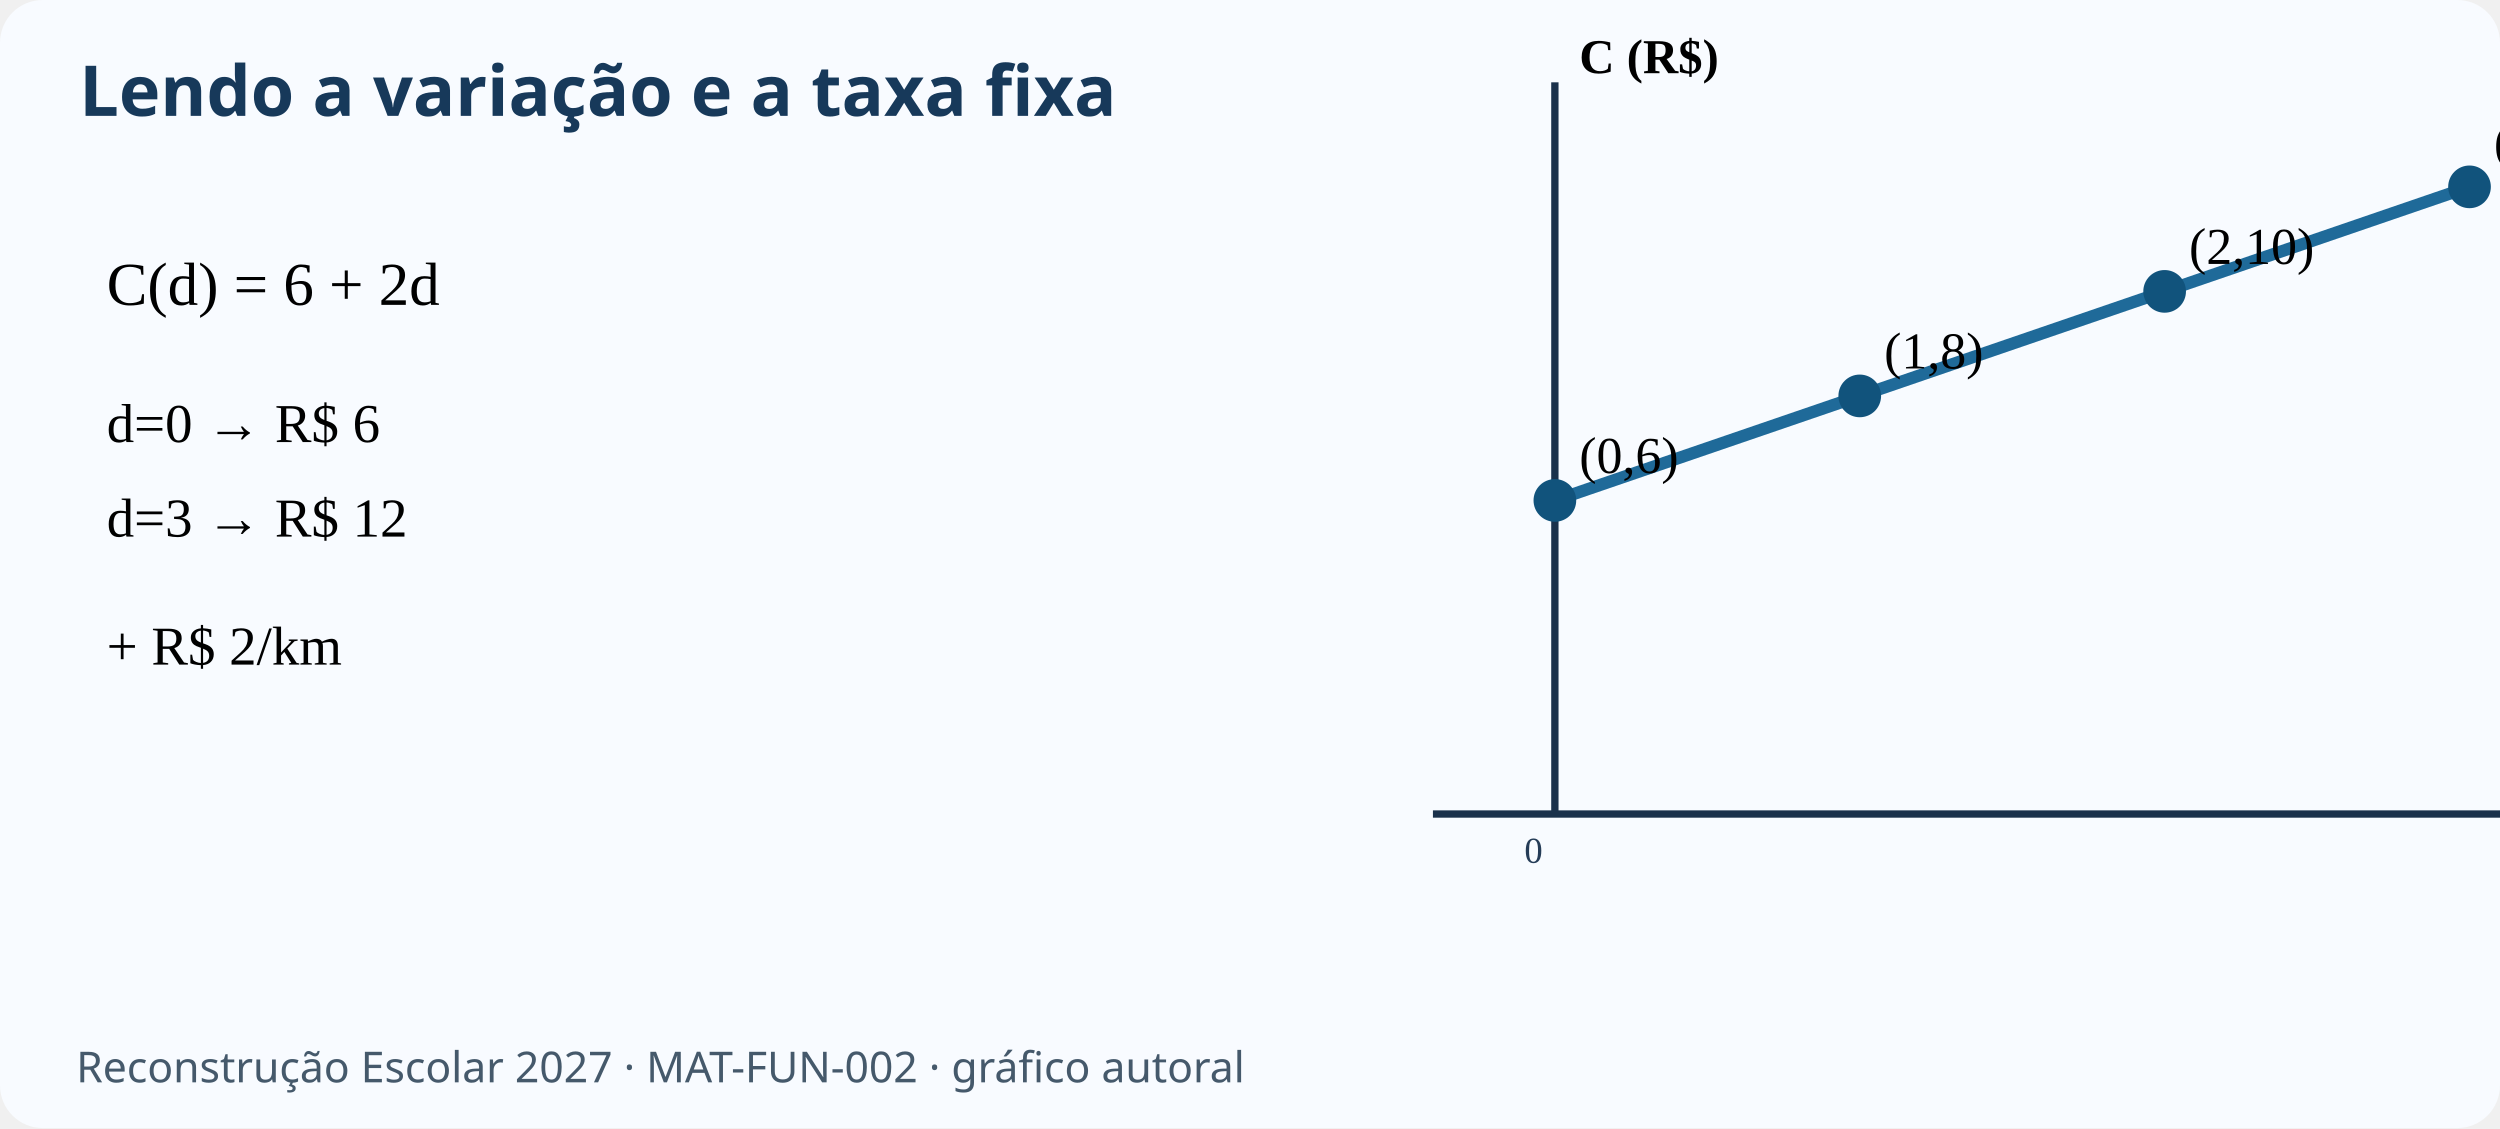
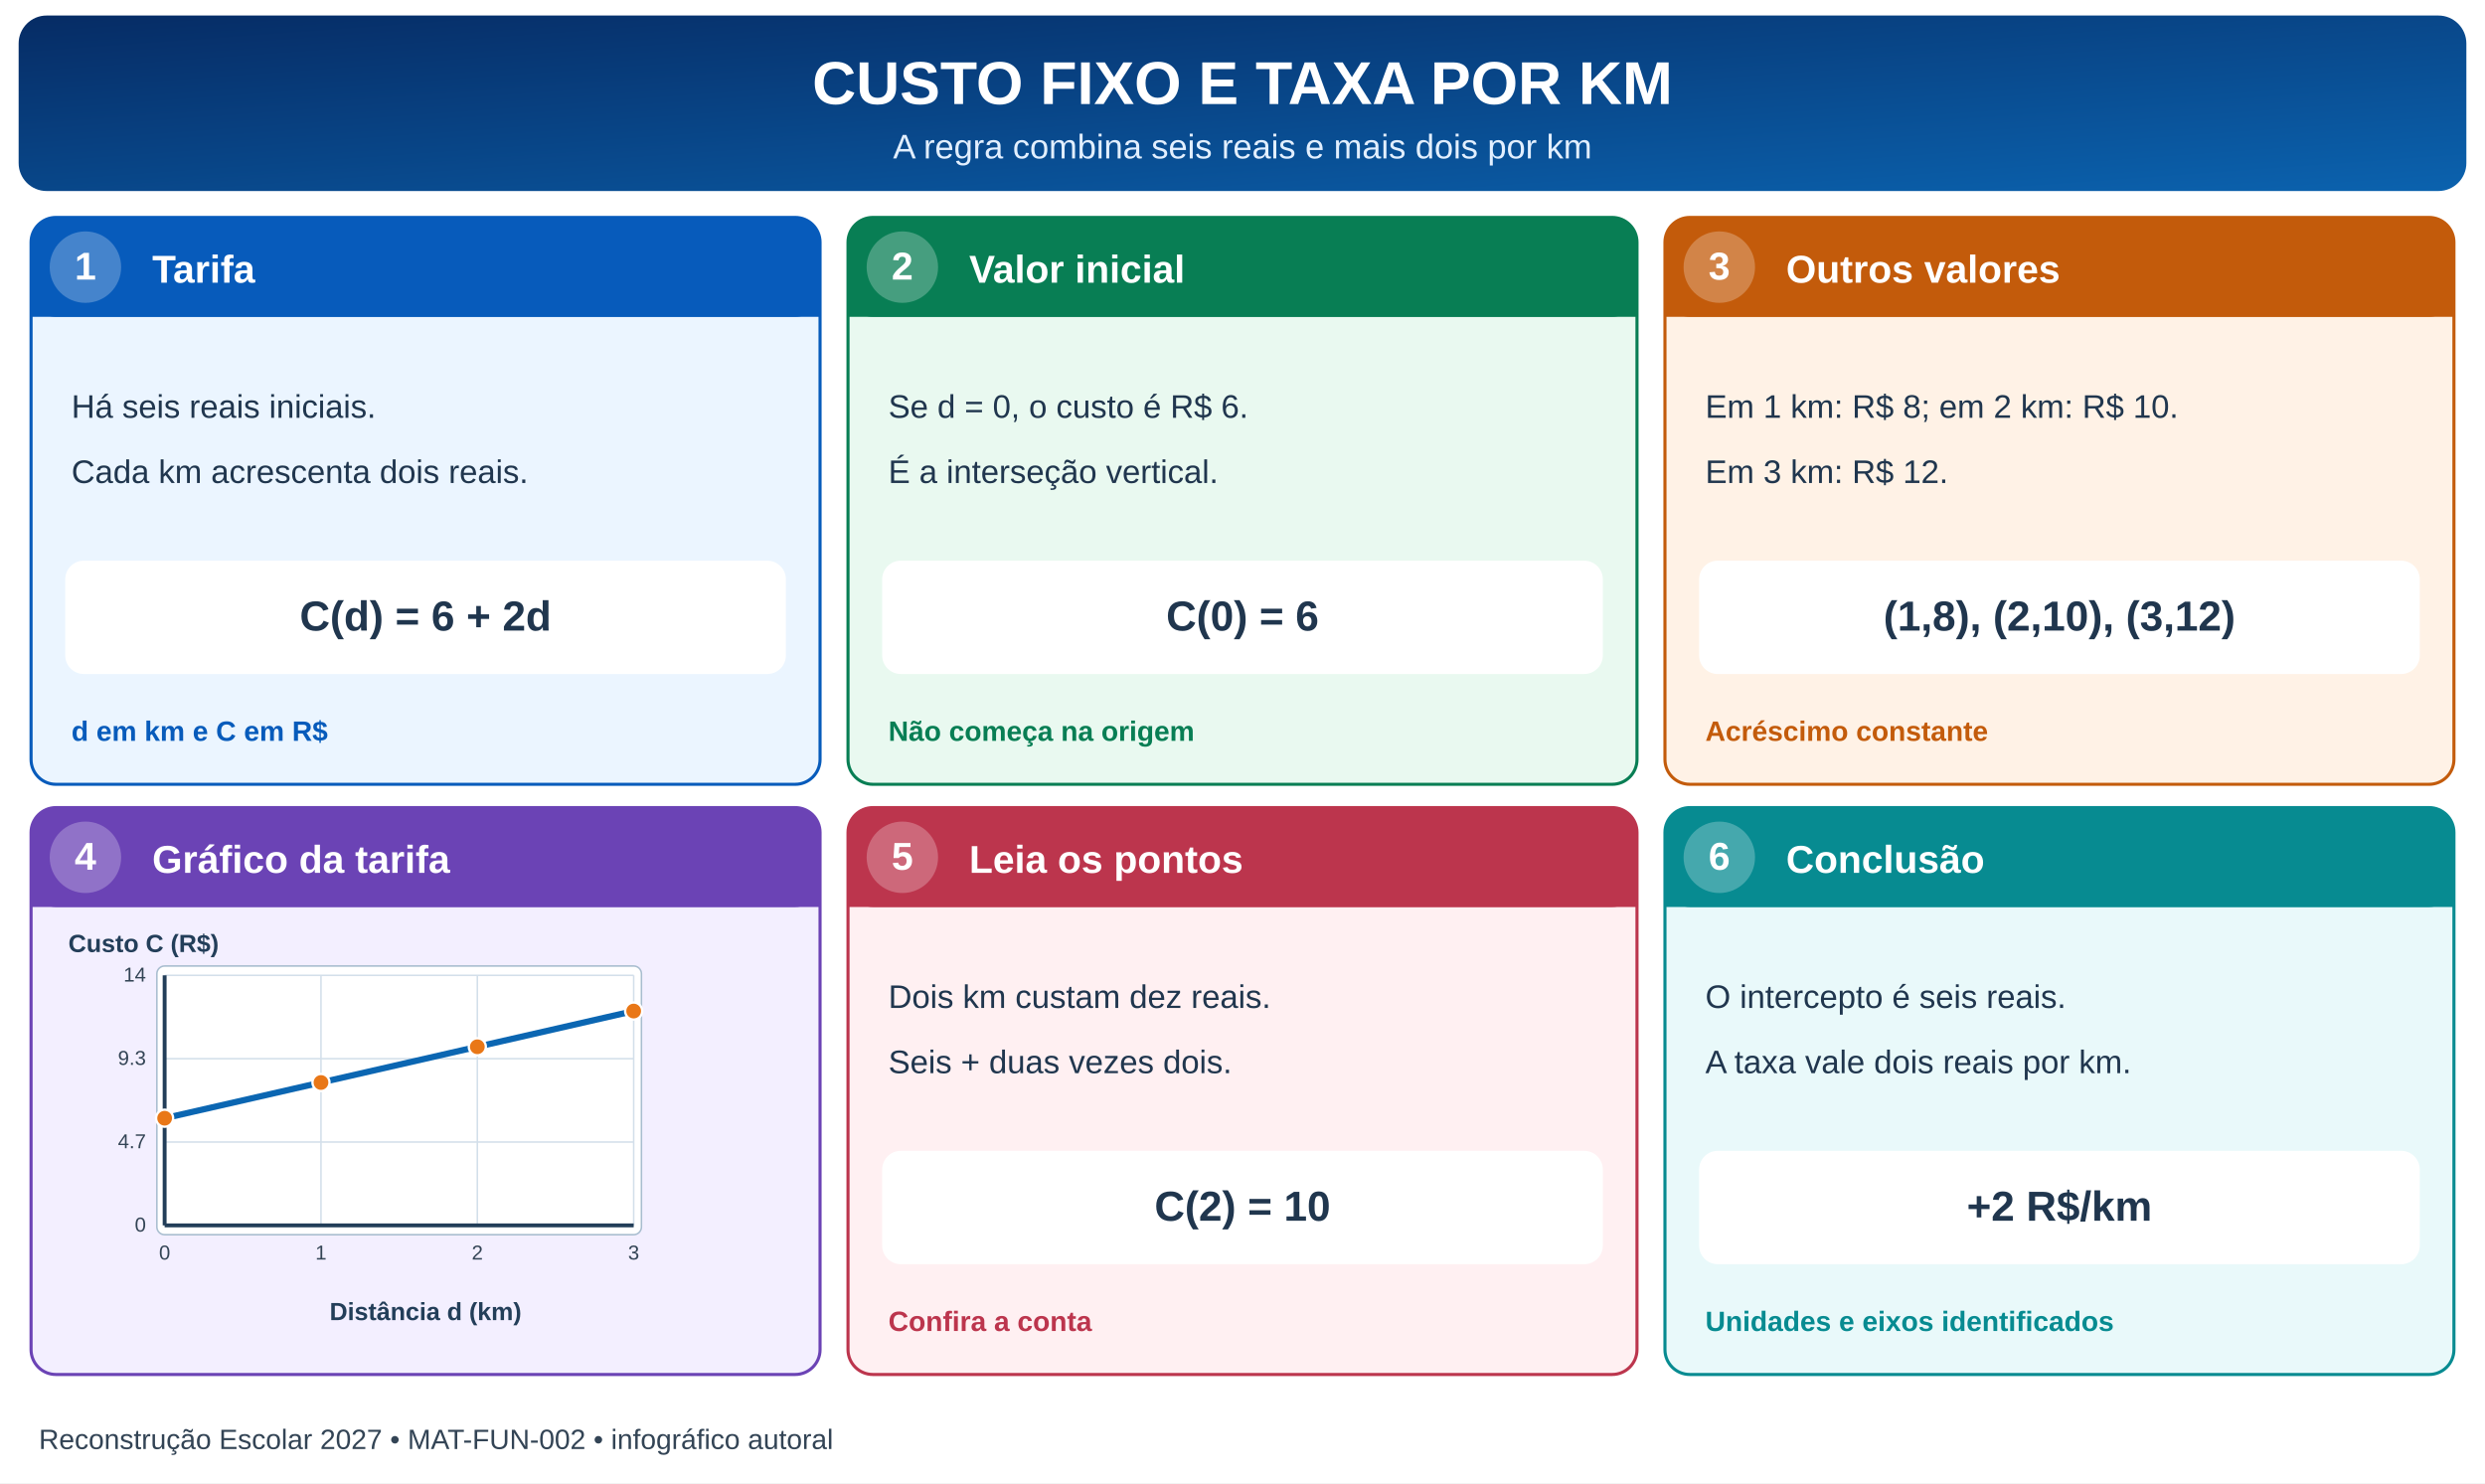
- <svg xmlns="http://www.w3.org/2000/svg" width="820" height="370" viewBox="0 0 820 370" role="img" aria-labelledby="title desc">
-   <rect width="820" height="370" rx="14" fill="#f8fbff" />
-   <text x="26" y="38" font-size="23" font-weight="bold" font-family="sans-serif" fill="#17395a">Lendo a variação e a taxa fixa</text>
-   <line x1="470" y1="267" x2="910" y2="267" stroke="#1a314b" stroke-width="2.4" />
-   <line x1="510" y1="267" x2="510" y2="27" stroke="#1a314b" stroke-width="2.4" />
-   <text x="915" y="271" font-size="16" font-weight="bold">d (km)</text>
-   <text x="518" y="24" font-size="16" font-weight="bold">C (R$)</text>
-   <text x="500" y="283" font-size="12" fill="#253c57">0</text>
-   <path d="M510 164.143 L810 61.286" stroke="#1f6a99" stroke-width="4" fill="none" />
-   <circle cx="510" cy="164.143" r="7" fill="#11537c" />
-   <text x="518" y="155.143" font-size="17">(0,6)</text>
-   <circle cx="610" cy="129.857" r="7" fill="#11537c" />
-   <text x="618" y="120.857" font-size="17">(1,8)</text>
-   <circle cx="710" cy="95.571" r="7" fill="#11537c" />
-   <text x="718" y="86.571" font-size="17">(2,10)</text>
-   <circle cx="810" cy="61.286" r="7" fill="#11537c" />
-   <text x="818" y="52.286" font-size="17">(3,12)</text>
-   <text x="35" y="100" font-size="20">C(d) = 6 + 2d</text>
-   <text x="35" y="145" font-size="18">d=0 → R$ 6</text>
-   <text x="35" y="176" font-size="18">d=3 → R$ 12</text>
-   <text x="35" y="218" font-size="18">+ R$ 2/km</text>
-   <text x="25" y="355" fill="#45596b" font-family="sans-serif" font-size="14">Reconstrução Escolar 2027 · MAT-FUN-002 · gráfico autoral</text>
+ <svg xmlns="http://www.w3.org/2000/svg" role="img" aria-labelledby="title desc" viewBox="0 0 1600 955">
+   <defs>
+     <linearGradient id="header" x1="0" y1="0" x2="1" y2="1">
+       <stop offset="0" stop-color="#062c65" />
+       <stop offset="1" stop-color="#0b62ae" />
+     </linearGradient>
+   </defs>
+   <rect width="1600" height="955" fill="#fff" />
+   <rect x="12" y="10" width="1576" height="113" rx="18" fill="url(#header)" />
+   <text x="800" y="67" text-anchor="middle" font-family="Arial,DejaVu Sans,sans-serif" font-size="39" font-weight="700" fill="#fff">CUSTO FIXO E TAXA POR KM</text>
+   <text x="800" y="102" text-anchor="middle" font-family="Arial,DejaVu Sans,sans-serif" font-size="22" font-weight="400" fill="#e2efff">A regra combina seis reais e mais dois por km</text>
+   <rect x="20" y="140" width="508" height="365" rx="16" fill="#ebf5ff" stroke="#075bbb" stroke-width="2" />
+   <rect x="20" y="140" width="508" height="64" rx="16" fill="#075bbb" />
+   <rect x="20" y="186" width="508" height="18" fill="#075bbb" />
+   <circle cx="55" cy="172" r="23" fill="#fff" opacity=".25" />
+   <text x="55" y="180" text-anchor="middle" font-family="Arial,DejaVu Sans,sans-serif" font-size="25" font-weight="700" fill="#fff">1</text>
+   <text x="98" y="182" text-anchor="start" font-family="Arial,DejaVu Sans,sans-serif" font-size="25" font-weight="700" fill="#fff">Tarifa</text>
+   <text x="46" y="269" text-anchor="start" font-family="Arial,DejaVu Sans,sans-serif" font-size="21" font-weight="400" fill="#20364e">Há seis reais iniciais.</text>
+   <text x="46" y="311" text-anchor="start" font-family="Arial,DejaVu Sans,sans-serif" font-size="21" font-weight="400" fill="#20364e">Cada km acrescenta dois reais.</text>
+   <rect x="42" y="361" width="464" height="73" rx="12" fill="#fff" />
+   <text x="274" y="406" text-anchor="middle" font-family="Arial,DejaVu Sans,sans-serif" font-size="27" font-weight="700" fill="#20364e">C(d) = 6 + 2d</text>
+   <text x="46" y="477" text-anchor="start" font-family="Arial,DejaVu Sans,sans-serif" font-size="18" font-weight="700" fill="#075bbb">d em km e C em R$</text>
+   <rect x="546" y="140" width="508" height="365" rx="16" fill="#e9f9f0" stroke="#087e54" stroke-width="2" />
+   <rect x="546" y="140" width="508" height="64" rx="16" fill="#087e54" />
+   <rect x="546" y="186" width="508" height="18" fill="#087e54" />
+   <circle cx="581" cy="172" r="23" fill="#fff" opacity=".25" />
+   <text x="581" y="180" text-anchor="middle" font-family="Arial,DejaVu Sans,sans-serif" font-size="25" font-weight="700" fill="#fff">2</text>
+   <text x="624" y="182" text-anchor="start" font-family="Arial,DejaVu Sans,sans-serif" font-size="25" font-weight="700" fill="#fff">Valor inicial</text>
+   <text x="572" y="269" text-anchor="start" font-family="Arial,DejaVu Sans,sans-serif" font-size="21" font-weight="400" fill="#20364e">Se d = 0, o custo é R$ 6.</text>
+   <text x="572" y="311" text-anchor="start" font-family="Arial,DejaVu Sans,sans-serif" font-size="21" font-weight="400" fill="#20364e">É a interseção vertical.</text>
+   <rect x="568" y="361" width="464" height="73" rx="12" fill="#fff" />
+   <text x="800" y="406" text-anchor="middle" font-family="Arial,DejaVu Sans,sans-serif" font-size="27" font-weight="700" fill="#20364e">C(0) = 6</text>
+   <text x="572" y="477" text-anchor="start" font-family="Arial,DejaVu Sans,sans-serif" font-size="18" font-weight="700" fill="#087e54">Não começa na origem</text>
+   <rect x="1072" y="140" width="508" height="365" rx="16" fill="#fff2e6" stroke="#c35b0b" stroke-width="2" />
+   <rect x="1072" y="140" width="508" height="64" rx="16" fill="#c35b0b" />
+   <rect x="1072" y="186" width="508" height="18" fill="#c35b0b" />
+   <circle cx="1107" cy="172" r="23" fill="#fff" opacity=".25" />
+   <text x="1107" y="180" text-anchor="middle" font-family="Arial,DejaVu Sans,sans-serif" font-size="25" font-weight="700" fill="#fff">3</text>
+   <text x="1150" y="182" text-anchor="start" font-family="Arial,DejaVu Sans,sans-serif" font-size="25" font-weight="700" fill="#fff">Outros valores</text>
+   <text x="1098" y="269" text-anchor="start" font-family="Arial,DejaVu Sans,sans-serif" font-size="21" font-weight="400" fill="#20364e">Em 1 km: R$ 8; em 2 km: R$ 10.</text>
+   <text x="1098" y="311" text-anchor="start" font-family="Arial,DejaVu Sans,sans-serif" font-size="21" font-weight="400" fill="#20364e">Em 3 km: R$ 12.</text>
+   <rect x="1094" y="361" width="464" height="73" rx="12" fill="#fff" />
+   <text x="1326" y="406" text-anchor="middle" font-family="Arial,DejaVu Sans,sans-serif" font-size="27" font-weight="700" fill="#20364e">(1,8), (2,10), (3,12)</text>
+   <text x="1098" y="477" text-anchor="start" font-family="Arial,DejaVu Sans,sans-serif" font-size="18" font-weight="700" fill="#c35b0b">Acréscimo constante</text>
+   <rect x="20" y="520" width="508" height="365" rx="16" fill="#f3efff" stroke="#6b43b5" stroke-width="2" />
+   <rect x="20" y="520" width="508" height="64" rx="16" fill="#6b43b5" />
+   <rect x="20" y="566" width="508" height="18" fill="#6b43b5" />
+   <circle cx="55" cy="552" r="23" fill="#fff" opacity=".25" />
+   <text x="55" y="560" text-anchor="middle" font-family="Arial,DejaVu Sans,sans-serif" font-size="25" font-weight="700" fill="#fff">4</text>
+   <text x="98" y="562" text-anchor="start" font-family="Arial,DejaVu Sans,sans-serif" font-size="25" font-weight="700" fill="#fff">Gráfico da tarifa</text>
+   <rect x="101" y="622" width="312" height="173" fill="#fff" stroke="#a8bdcf" rx="5" />
+   <path d="M106 628V789 M106 789H408" stroke="#d3dfea" stroke-width="1" />
+   <text x="106" y="811" text-anchor="middle" font-family="Arial,DejaVu Sans,sans-serif" font-size="13" font-weight="400" fill="#345">0</text>
+   <text x="94" y="793" text-anchor="end" font-family="Arial,DejaVu Sans,sans-serif" font-size="13" font-weight="400" fill="#345">0</text>
+   <path d="M206.667 628V789 M106 735.333H408" stroke="#d3dfea" stroke-width="1" />
+   <text x="206.667" y="811" text-anchor="middle" font-family="Arial,DejaVu Sans,sans-serif" font-size="13" font-weight="400" fill="#345">1</text>
+   <text x="94" y="739.333" text-anchor="end" font-family="Arial,DejaVu Sans,sans-serif" font-size="13" font-weight="400" fill="#345">4.7</text>
+   <path d="M307.333 628V789 M106 681.667H408" stroke="#d3dfea" stroke-width="1" />
+   <text x="307.333" y="811" text-anchor="middle" font-family="Arial,DejaVu Sans,sans-serif" font-size="13" font-weight="400" fill="#345">2</text>
+   <text x="94" y="685.667" text-anchor="end" font-family="Arial,DejaVu Sans,sans-serif" font-size="13" font-weight="400" fill="#345">9.3</text>
+   <path d="M408 628V789 M106 628H408" stroke="#d3dfea" stroke-width="1" />
+   <text x="408" y="811" text-anchor="middle" font-family="Arial,DejaVu Sans,sans-serif" font-size="13" font-weight="400" fill="#345">3</text>
+   <text x="94" y="632" text-anchor="end" font-family="Arial,DejaVu Sans,sans-serif" font-size="13" font-weight="400" fill="#345">14</text>
+   <path d="M106 789H408 M106 628V789" fill="none" stroke="#233e59" stroke-width="2.5" />
+   <polyline fill="none" stroke="#0b66b2" stroke-width="4" points="106,720 206.667,697 307.333,674 408,651" />
+   <circle cx="106" cy="720" r="5.5" fill="#e97717" stroke="#fff" stroke-width="1.5" />
+   <circle cx="206.667" cy="697" r="5.5" fill="#e97717" stroke="#fff" stroke-width="1.5" />
+   <circle cx="307.333" cy="674" r="5.5" fill="#e97717" stroke="#fff" stroke-width="1.5" />
+   <circle cx="408" cy="651" r="5.5" fill="#e97717" stroke="#fff" stroke-width="1.5" />
+   <text x="274" y="850" text-anchor="middle" font-family="Arial,DejaVu Sans,sans-serif" font-size="16" font-weight="700" fill="#233e59">Distância d (km)</text>
+   <text x="44" y="613" text-anchor="start" font-family="Arial,DejaVu Sans,sans-serif" font-size="16" font-weight="700" fill="#233e59">Custo C (R$)</text>
+   <rect x="546" y="520" width="508" height="365" rx="16" fill="#fff0f2" stroke="#bc354d" stroke-width="2" />
+   <rect x="546" y="520" width="508" height="64" rx="16" fill="#bc354d" />
+   <rect x="546" y="566" width="508" height="18" fill="#bc354d" />
+   <circle cx="581" cy="552" r="23" fill="#fff" opacity=".25" />
+   <text x="581" y="560" text-anchor="middle" font-family="Arial,DejaVu Sans,sans-serif" font-size="25" font-weight="700" fill="#fff">5</text>
+   <text x="624" y="562" text-anchor="start" font-family="Arial,DejaVu Sans,sans-serif" font-size="25" font-weight="700" fill="#fff">Leia os pontos</text>
+   <text x="572" y="649" text-anchor="start" font-family="Arial,DejaVu Sans,sans-serif" font-size="21" font-weight="400" fill="#20364e">Dois km custam dez reais.</text>
+   <text x="572" y="691" text-anchor="start" font-family="Arial,DejaVu Sans,sans-serif" font-size="21" font-weight="400" fill="#20364e">Seis + duas vezes dois.</text>
+   <rect x="568" y="741" width="464" height="73" rx="12" fill="#fff" />
+   <text x="800" y="786" text-anchor="middle" font-family="Arial,DejaVu Sans,sans-serif" font-size="27" font-weight="700" fill="#20364e">C(2) = 10</text>
+   <text x="572" y="857" text-anchor="start" font-family="Arial,DejaVu Sans,sans-serif" font-size="18" font-weight="700" fill="#bc354d">Confira a conta</text>
+   <rect x="1072" y="520" width="508" height="365" rx="16" fill="#e9f9fa" stroke="#078b91" stroke-width="2" />
+   <rect x="1072" y="520" width="508" height="64" rx="16" fill="#078b91" />
+   <rect x="1072" y="566" width="508" height="18" fill="#078b91" />
+   <circle cx="1107" cy="552" r="23" fill="#fff" opacity=".25" />
+   <text x="1107" y="560" text-anchor="middle" font-family="Arial,DejaVu Sans,sans-serif" font-size="25" font-weight="700" fill="#fff">6</text>
+   <text x="1150" y="562" text-anchor="start" font-family="Arial,DejaVu Sans,sans-serif" font-size="25" font-weight="700" fill="#fff">Conclusão</text>
+   <text x="1098" y="649" text-anchor="start" font-family="Arial,DejaVu Sans,sans-serif" font-size="21" font-weight="400" fill="#20364e">O intercepto é seis reais.</text>
+   <text x="1098" y="691" text-anchor="start" font-family="Arial,DejaVu Sans,sans-serif" font-size="21" font-weight="400" fill="#20364e">A taxa vale dois reais por km.</text>
+   <rect x="1094" y="741" width="464" height="73" rx="12" fill="#fff" />
+   <text x="1326" y="786" text-anchor="middle" font-family="Arial,DejaVu Sans,sans-serif" font-size="27" font-weight="700" fill="#20364e">+2 R$/km</text>
+   <text x="1098" y="857" text-anchor="start" font-family="Arial,DejaVu Sans,sans-serif" font-size="18" font-weight="700" fill="#078b91">Unidades e eixos identificados</text>
+   <text x="25" y="933" text-anchor="start" font-family="Arial,DejaVu Sans,sans-serif" font-size="18" font-weight="400" fill="#345">Reconstrução Escolar 2027 • MAT-FUN-002 • infográfico autoral</text>
</svg>
